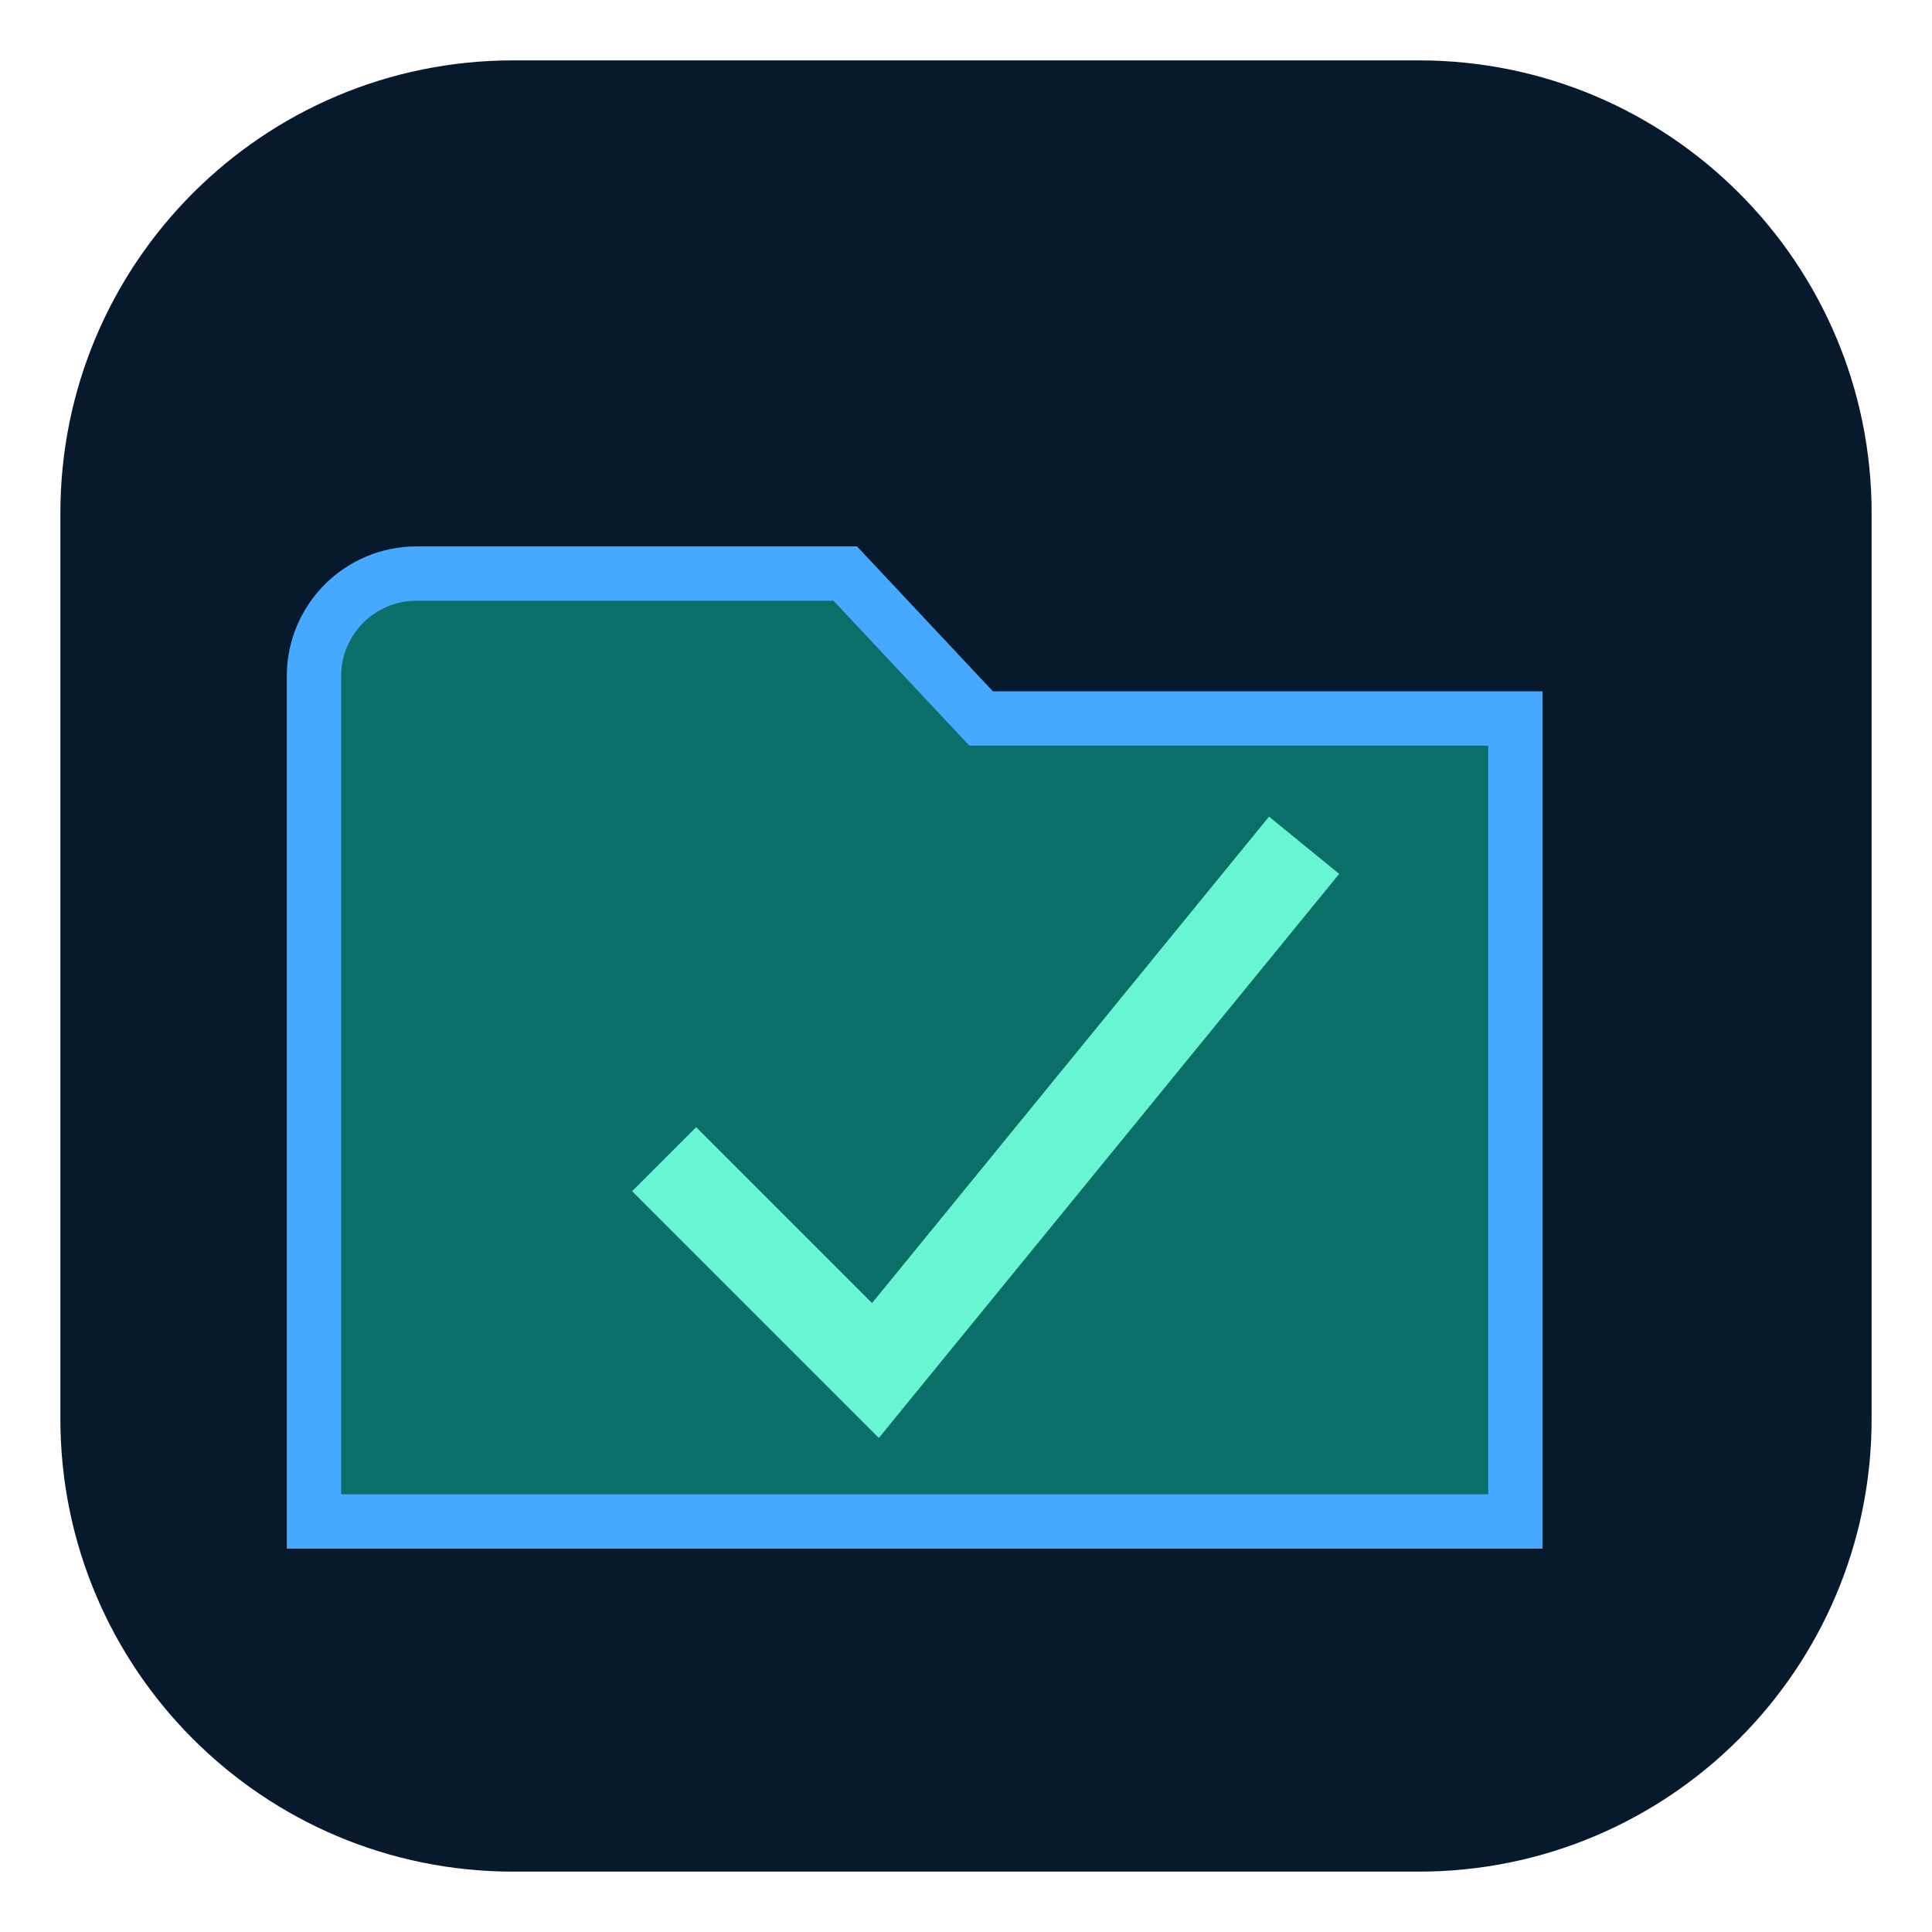
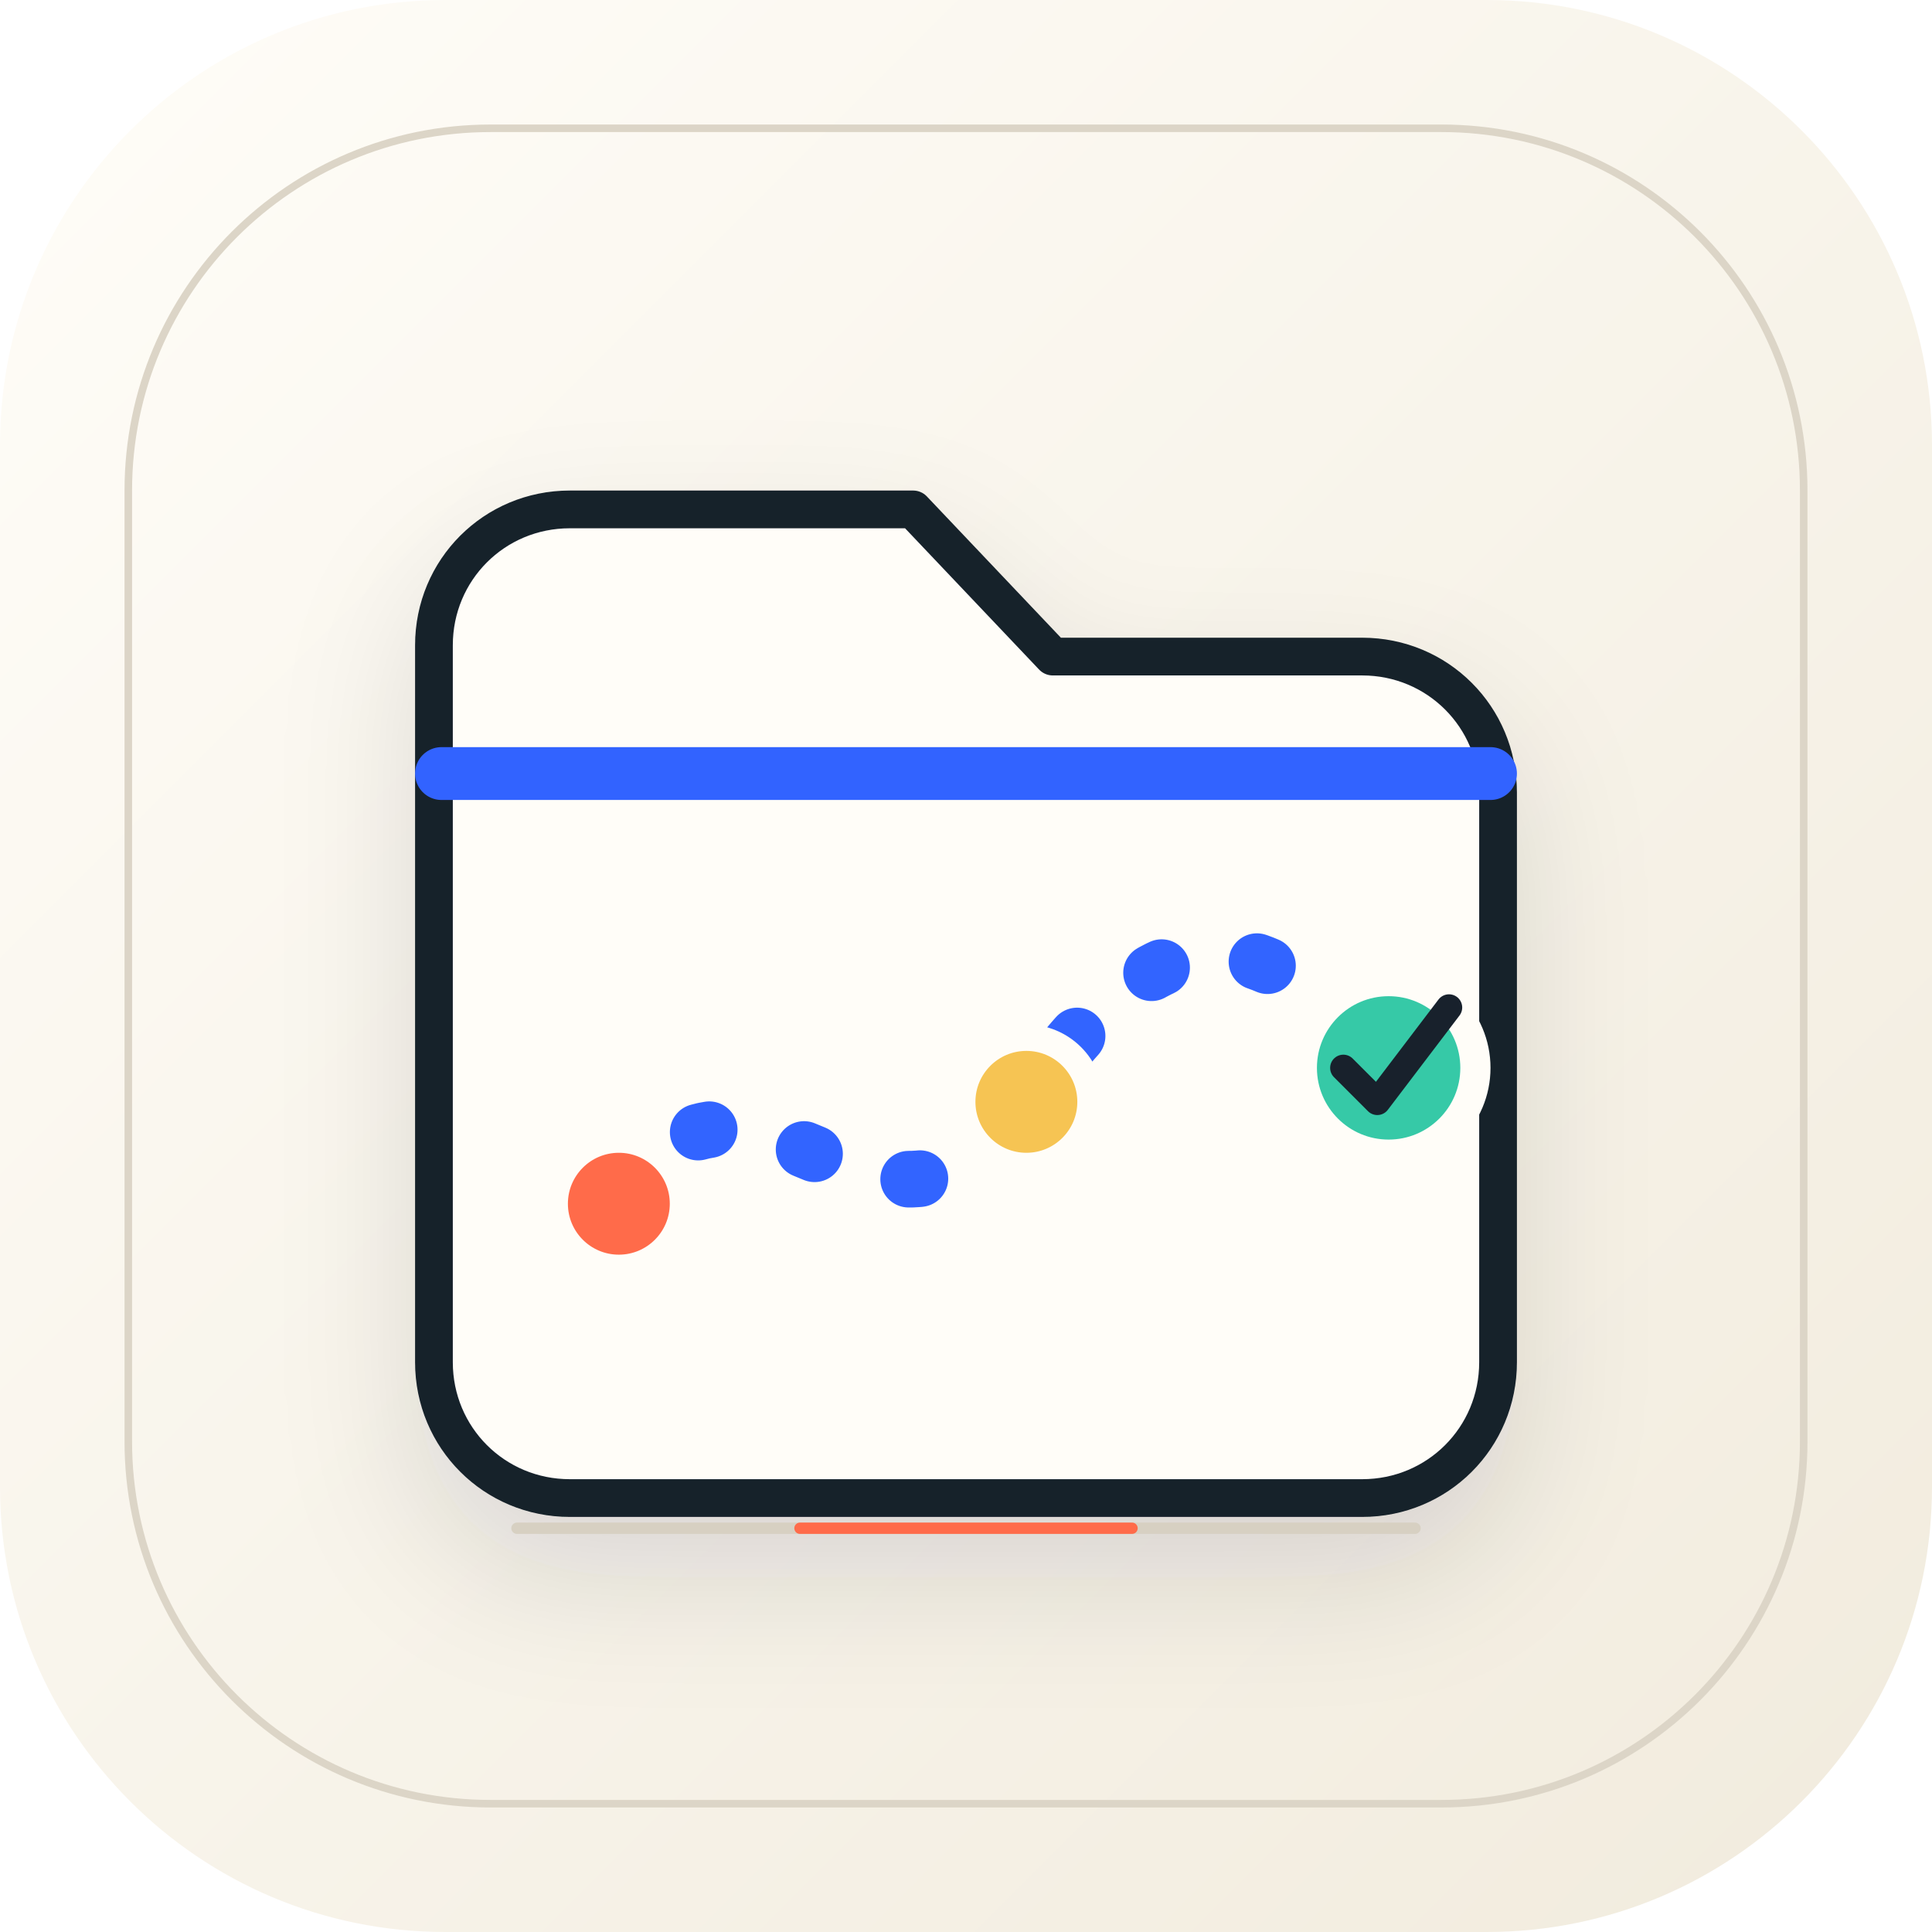
- <svg xmlns="http://www.w3.org/2000/svg" width="640" height="640">
-   <rect x="20" y="20" width="600" height="600" rx="150" fill="#071A2D" />
-   <path d="M138 190h142l45 48h177v266H104V224a34 34 0 0 1 34-34z" fill="#0B6E69" stroke="#47A8FF" stroke-width="18" />
-   <path d="M220 384l70 70 142-174" fill="none" stroke="#68F5D2" stroke-width="30" />
+ <svg xmlns="http://www.w3.org/2000/svg" width="512" height="512" viewBox="0 0 512 512" role="img" aria-labelledby="title desc">
+   <defs>
+     <linearGradient id="bg" x1="0" y1="0" x2="1" y2="1">
+       <stop offset="0" stop-color="#FFFDF8" />
+       <stop offset="1" stop-color="#F1EBDD" />
+     </linearGradient>
+     <filter id="shadow" x="-30%" y="-30%" width="160%" height="160%">
+       <feDropShadow dx="0" dy="16" stdDeviation="18" flood-color="#18212C" flood-opacity=".12" />
+     </filter>
+   </defs>
+   <rect width="512" height="512" rx="118" fill="url(#bg)" />
+   <rect x="34" y="34" width="444" height="444" rx="96" fill="none" stroke="#DCD5C7" stroke-width="2" />
+   <g filter="url(#shadow)">
+     <path d="M115 171c0-20 16-36 36-36h91l37 39h82c20 0 36 16 36 36v151c0 20-16 36-36 36H151c-20 0-36-16-36-36Z" fill="#FFFDF8" stroke="#18212C" stroke-width="10" stroke-linejoin="round" />
+     <path d="M117 205h278" stroke="#3264FF" stroke-width="14" stroke-linecap="round" />
+   </g>
+   <path d="M164 319 C198 263 233 349 272 292 S338 248 368 283" fill="none" stroke="#3264FF" stroke-width="15" stroke-linecap="round" stroke-dasharray="3 26" />
+   <circle cx="164" cy="319" r="17" fill="#FF6B4A" stroke="#FFFDF8" stroke-width="7" />
+   <circle cx="272" cy="292" r="17" fill="#F6C453" stroke="#FFFDF8" stroke-width="7" />
+   <circle cx="368" cy="283" r="23" fill="#36C9A7" stroke="#FFFDF8" stroke-width="8" />
+   <path d="M356 283l9 9 19-25" fill="none" stroke="#18212C" stroke-width="7" stroke-linecap="round" stroke-linejoin="round" />
+   <path d="M137 405h238" stroke="#D7D0C2" stroke-width="3" stroke-linecap="round" />
+   <path d="M212 405h88" stroke="#FF6B4A" stroke-width="3" stroke-linecap="round" />
</svg>
